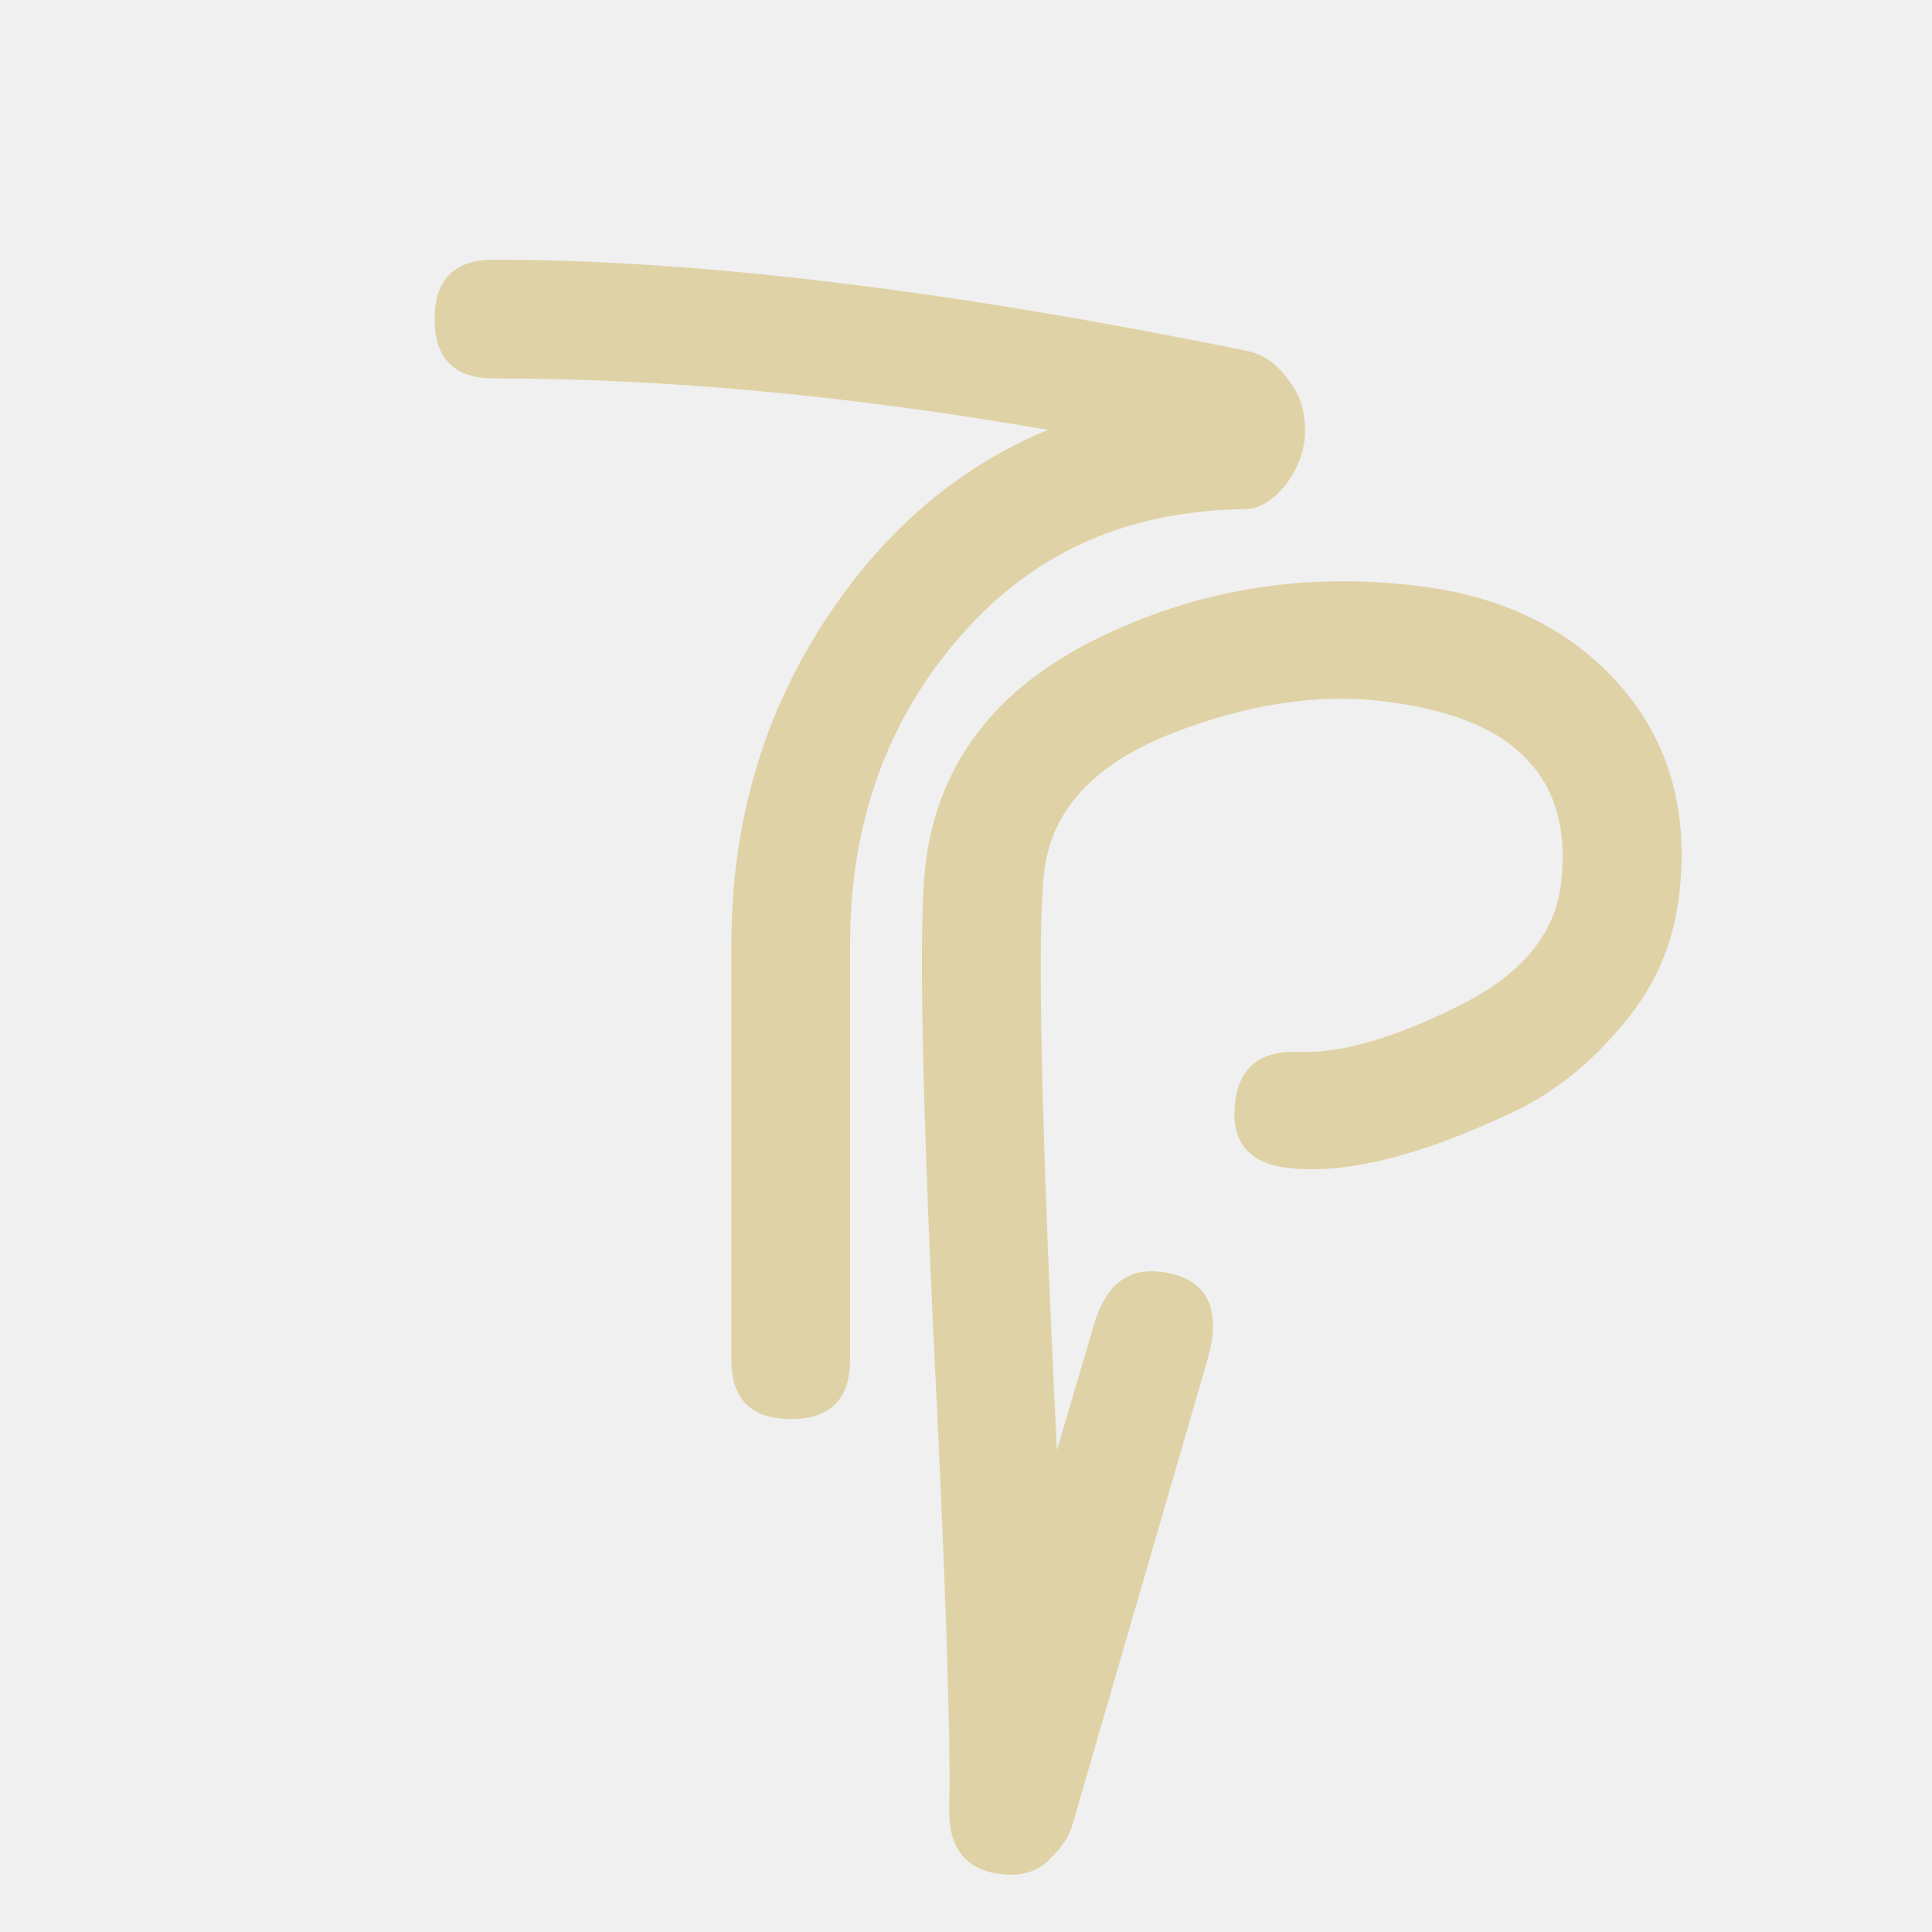
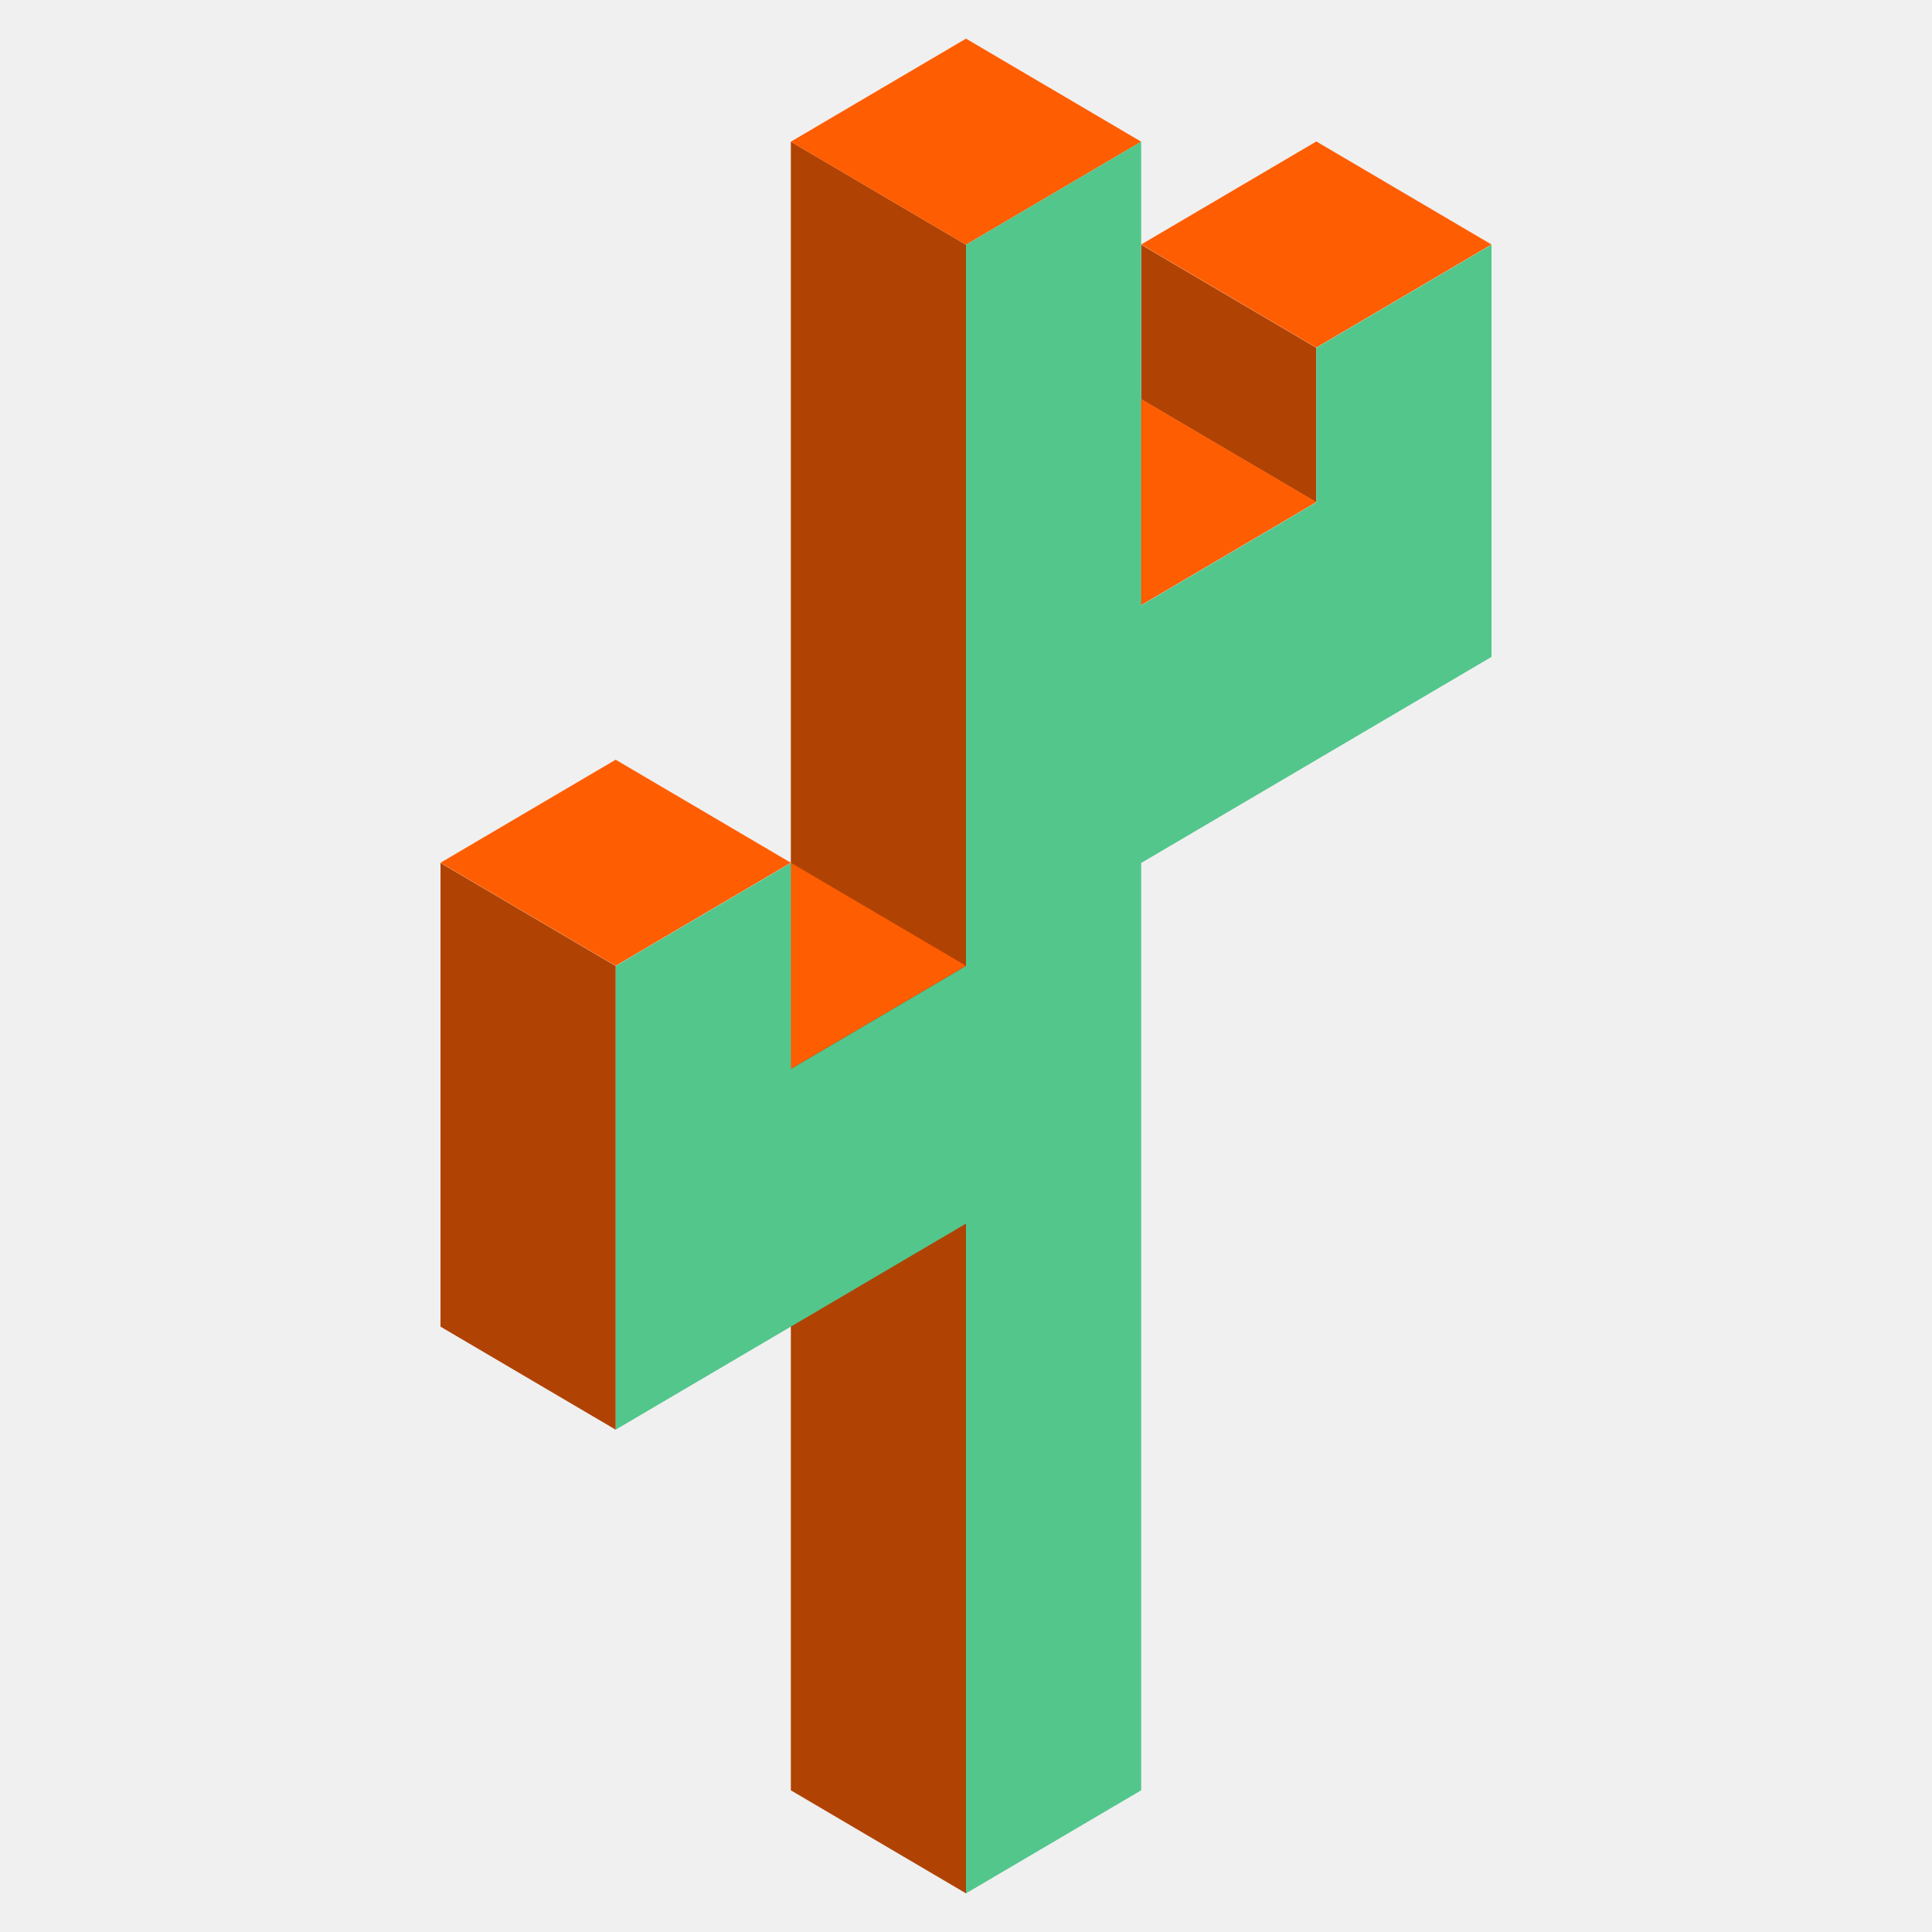
- <svg xmlns="http://www.w3.org/2000/svg" width="500" height="500" viewBox="0 0 500 500" fill="none">
-   <g clip-path="url(#clip0_10_101)">
-     <mask id="mask0_10_101" style="mask-type:luminance" maskUnits="userSpaceOnUse" x="0" y="0" width="500" height="500">
-       <path d="M500 250C500 111.929 388.071 0 250 0C111.929 0 0 111.929 0 250C0 388.071 111.929 500 250 500C388.071 500 500 388.071 500 250Z" fill="white" />
-     </mask>
-     <g mask="url(#mask0_10_101)">
-       <path d="M324.4 131.727C292.363 131.727 267.787 142.649 248.672 164.495C229.557 186.34 220 212.964 220 244.367V351.887C220 362.127 214.88 367.247 204.64 367.247C194.4 367.247 189.28 362.127 189.28 351.887V244.367C189.28 213.988 196.96 186.681 212.32 162.447C227.68 138.212 247.307 121.145 271.2 111.247C220 102.372 172.213 97.935 127.84 97.935C117.6 97.935 112.48 92.815 112.48 82.575C112.48 72.335 117.6 67.215 127.84 67.215C180.747 67.215 245.6 75.066 322.4 90.767C326.496 91.45 330.08 93.839 333.152 97.935C336.224 101.689 337.76 106.127 337.76 111.247C337.76 116.367 336.053 121.145 332.64 125.583C329.227 129.679 325.813 131.727 322.4 131.727Z" fill="#DFD2A6" />
-       <path d="M259.02 485.024C249.873 483.9 245.415 478.192 245.646 467.904C246.116 450.08 244.712 408.296 241.436 342.554C238.456 277.191 237.82 237.565 239.525 223.675C242.686 197.927 257.272 178.568 283.281 165.599C309.29 152.629 337.202 147.974 367.015 151.635C389.375 154.381 406.88 163.064 419.528 177.685C432.176 192.306 437.168 210.458 434.508 232.14C432.928 245.014 427.744 256.414 418.96 266.34C410.512 276.308 400.836 283.717 389.922 288.567C366.575 299.457 347.618 304.007 333.05 302.218C322.886 300.97 318.429 295.264 319.677 285.101C320.8 275.953 326.485 271.665 336.732 272.235C347.359 272.509 360.729 268.648 376.842 260.653C393.294 252.7 402.332 242.117 403.952 228.905C405.616 215.353 402.8 204.69 395.501 196.916C388.244 188.803 375.806 183.665 358.189 181.502C340.911 179.381 322.331 182.258 302.45 190.133C282.907 198.051 272.179 209.802 270.266 225.386C268.352 240.97 269.435 290.968 273.514 375.38L283.222 342.526C286.164 332.571 291.87 328.113 300.34 329.153C310.504 330.401 314.962 336.106 313.714 346.27C313.506 347.964 313.107 349.807 312.519 351.797L277.662 471.836C276.949 474.844 275.029 477.876 271.903 480.932C268.735 484.324 264.441 485.688 259.02 485.024Z" fill="#DFD2A6" />
-     </g>
-   </g>
-   <defs>
-     <clipPath id="clip0_10_101">
-       <rect width="500" height="500" fill="white" />
-     </clipPath>
-   </defs>
+ <svg xmlns="http://www.w3.org/2000/svg" fill="none" viewBox="0 0 500 500">
+   <path d="M295.334 103.333v-40L340.667 90v40l-45.333-26.667ZM250.001 63.333l-45.334-26.666v426.666L250.001 490V63.333Z" fill="#B04304" />
+   <path d="m250.001 129.944 45.333-26.667 45.333 26.667-45.333 26.667-45.333-26.667ZM204.667 36.667 250.001 10l45.333 26.667-45.333 26.666-45.334-26.666ZM295.334 63.277l45.333-26.666L386 63.277l-45.333 26.667-45.333-26.667ZM114 223.277l45.333-26.667 45.334 26.667-45.334 26.667L114 223.277ZM250 249.944l-45.333-26.667v53.333L250 249.944Z" fill="#FF5D01" />
+   <path d="m250 63.333 45.333-26.666v120L340.667 130V90L386 63.333V170l-90.667 53.333v240L250 490V316.667L159.333 370V250l45.334-26.667v53.334L250 250V63.333Z" fill="#53C68C" />
+   <path d="M159.333 250 114 223.334v120L159.333 370V250Z" fill="#B04304" />
</svg>
